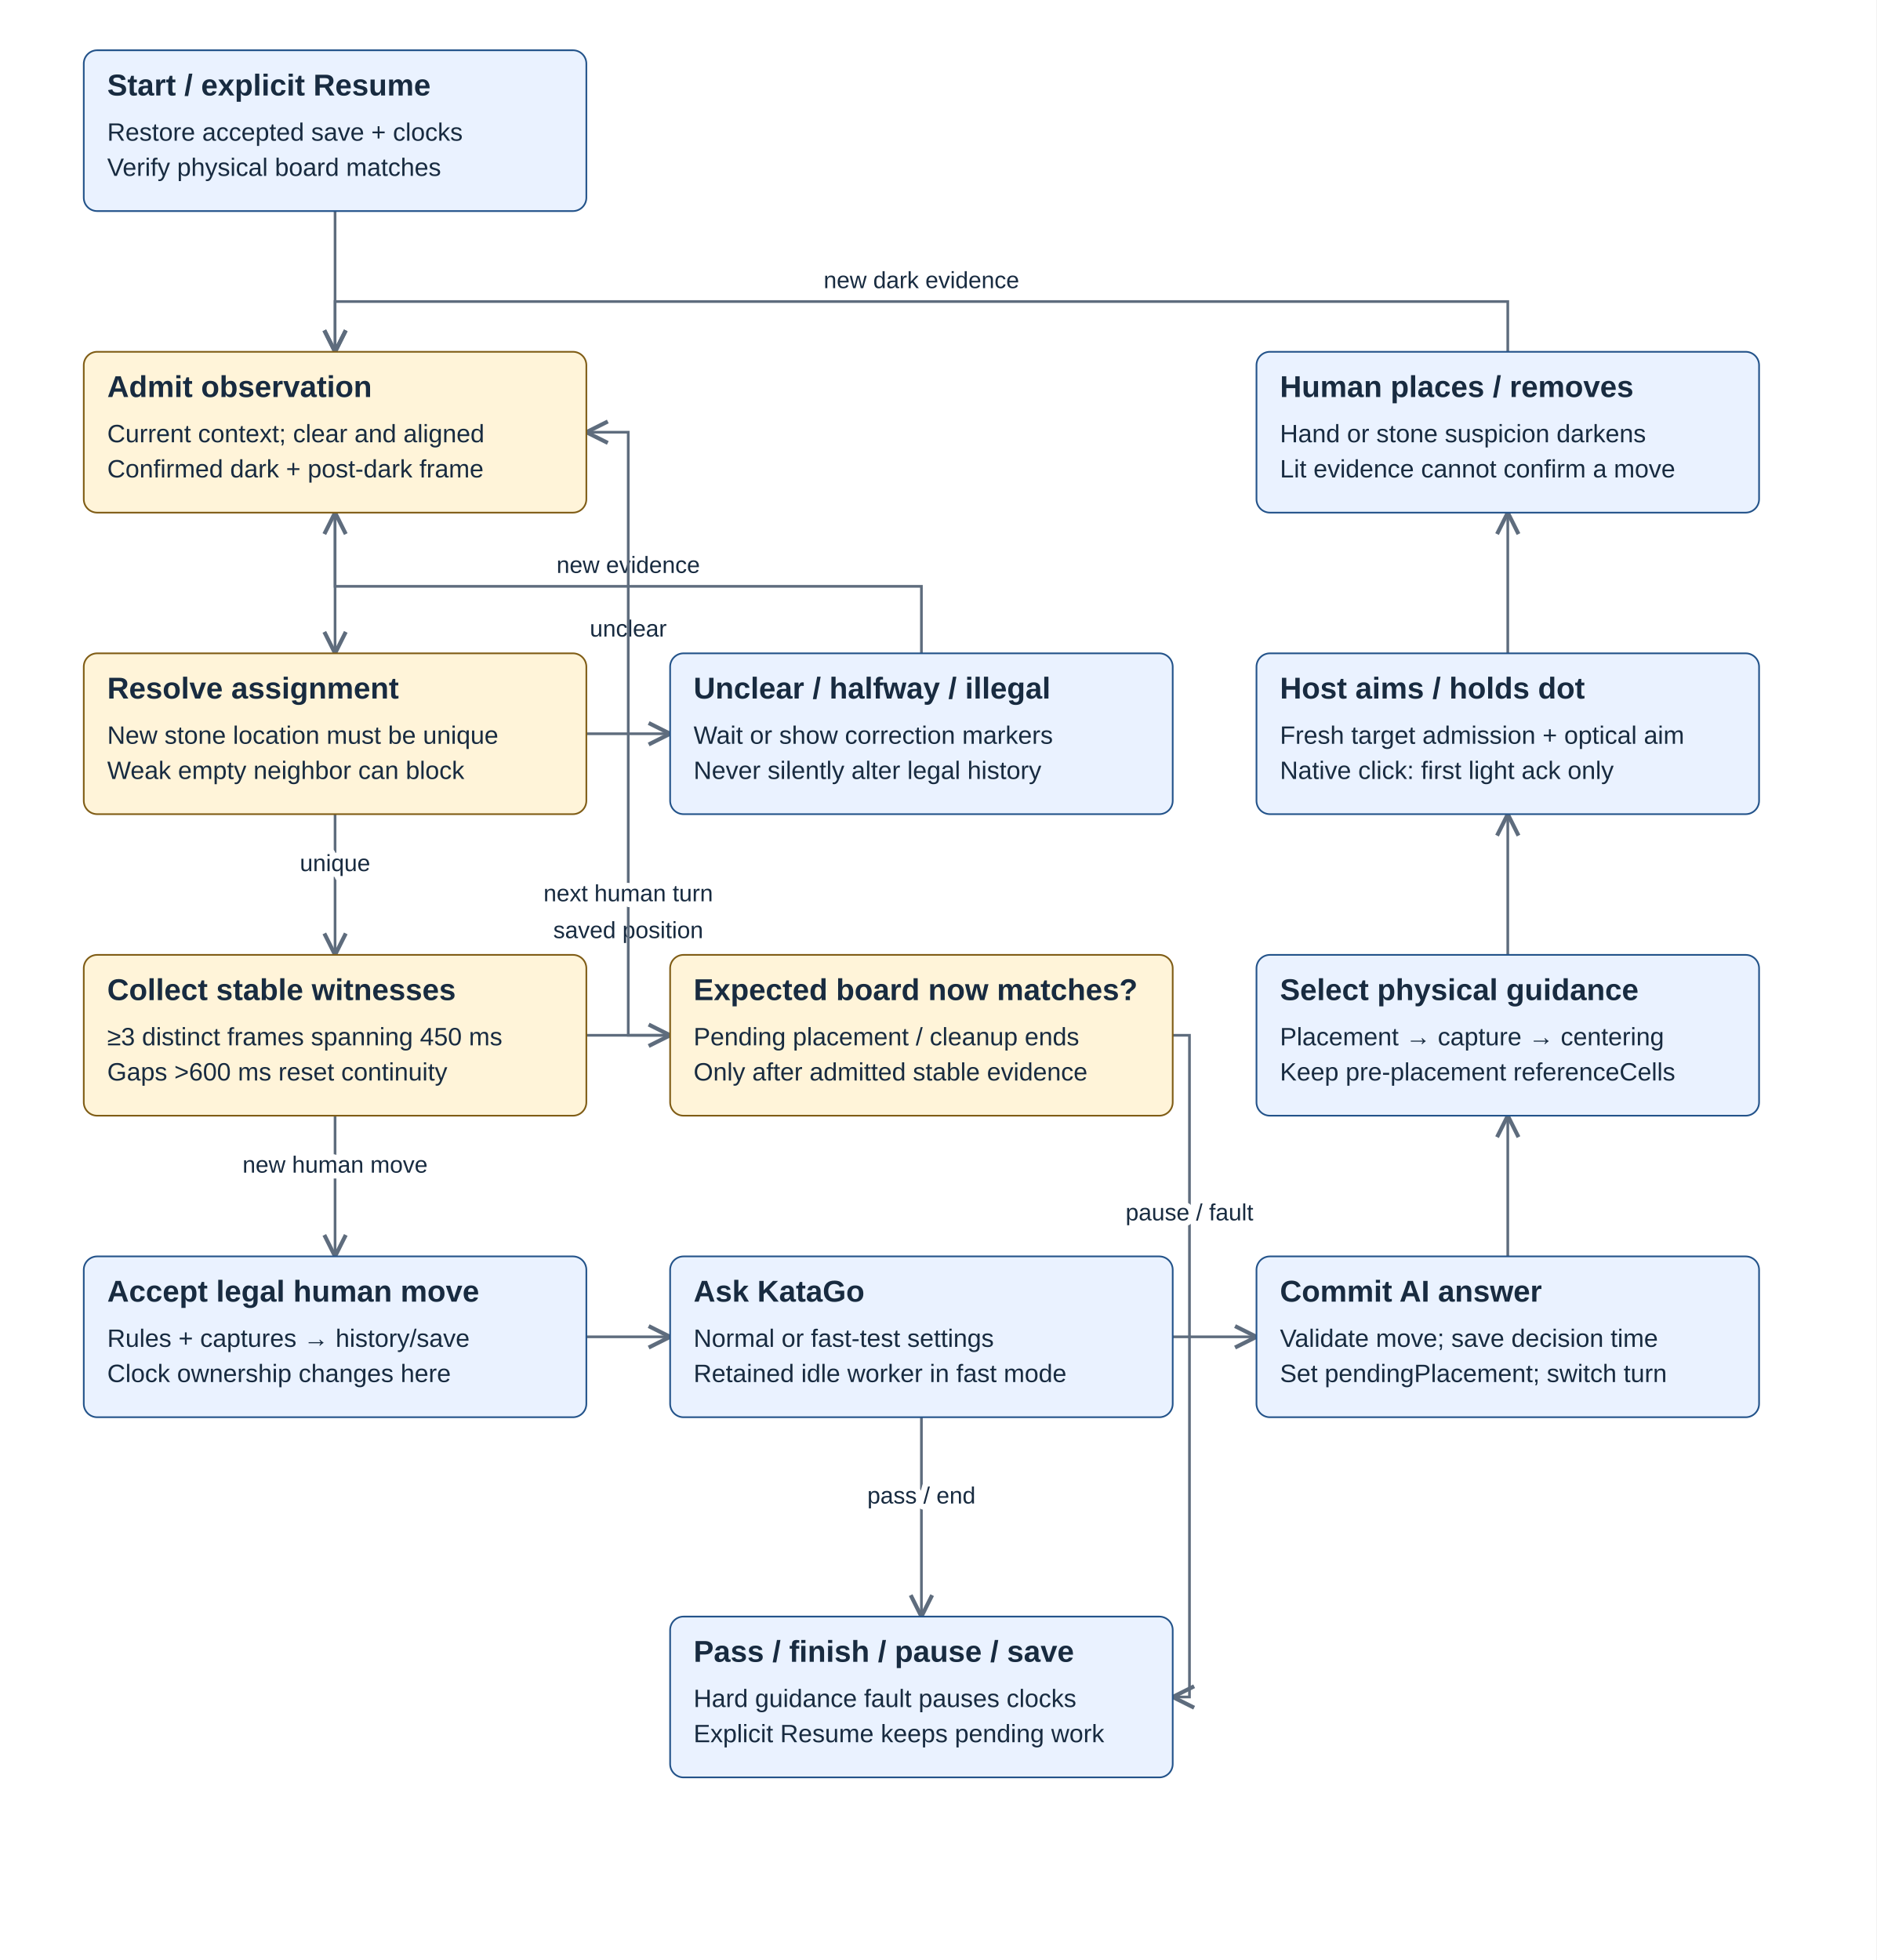
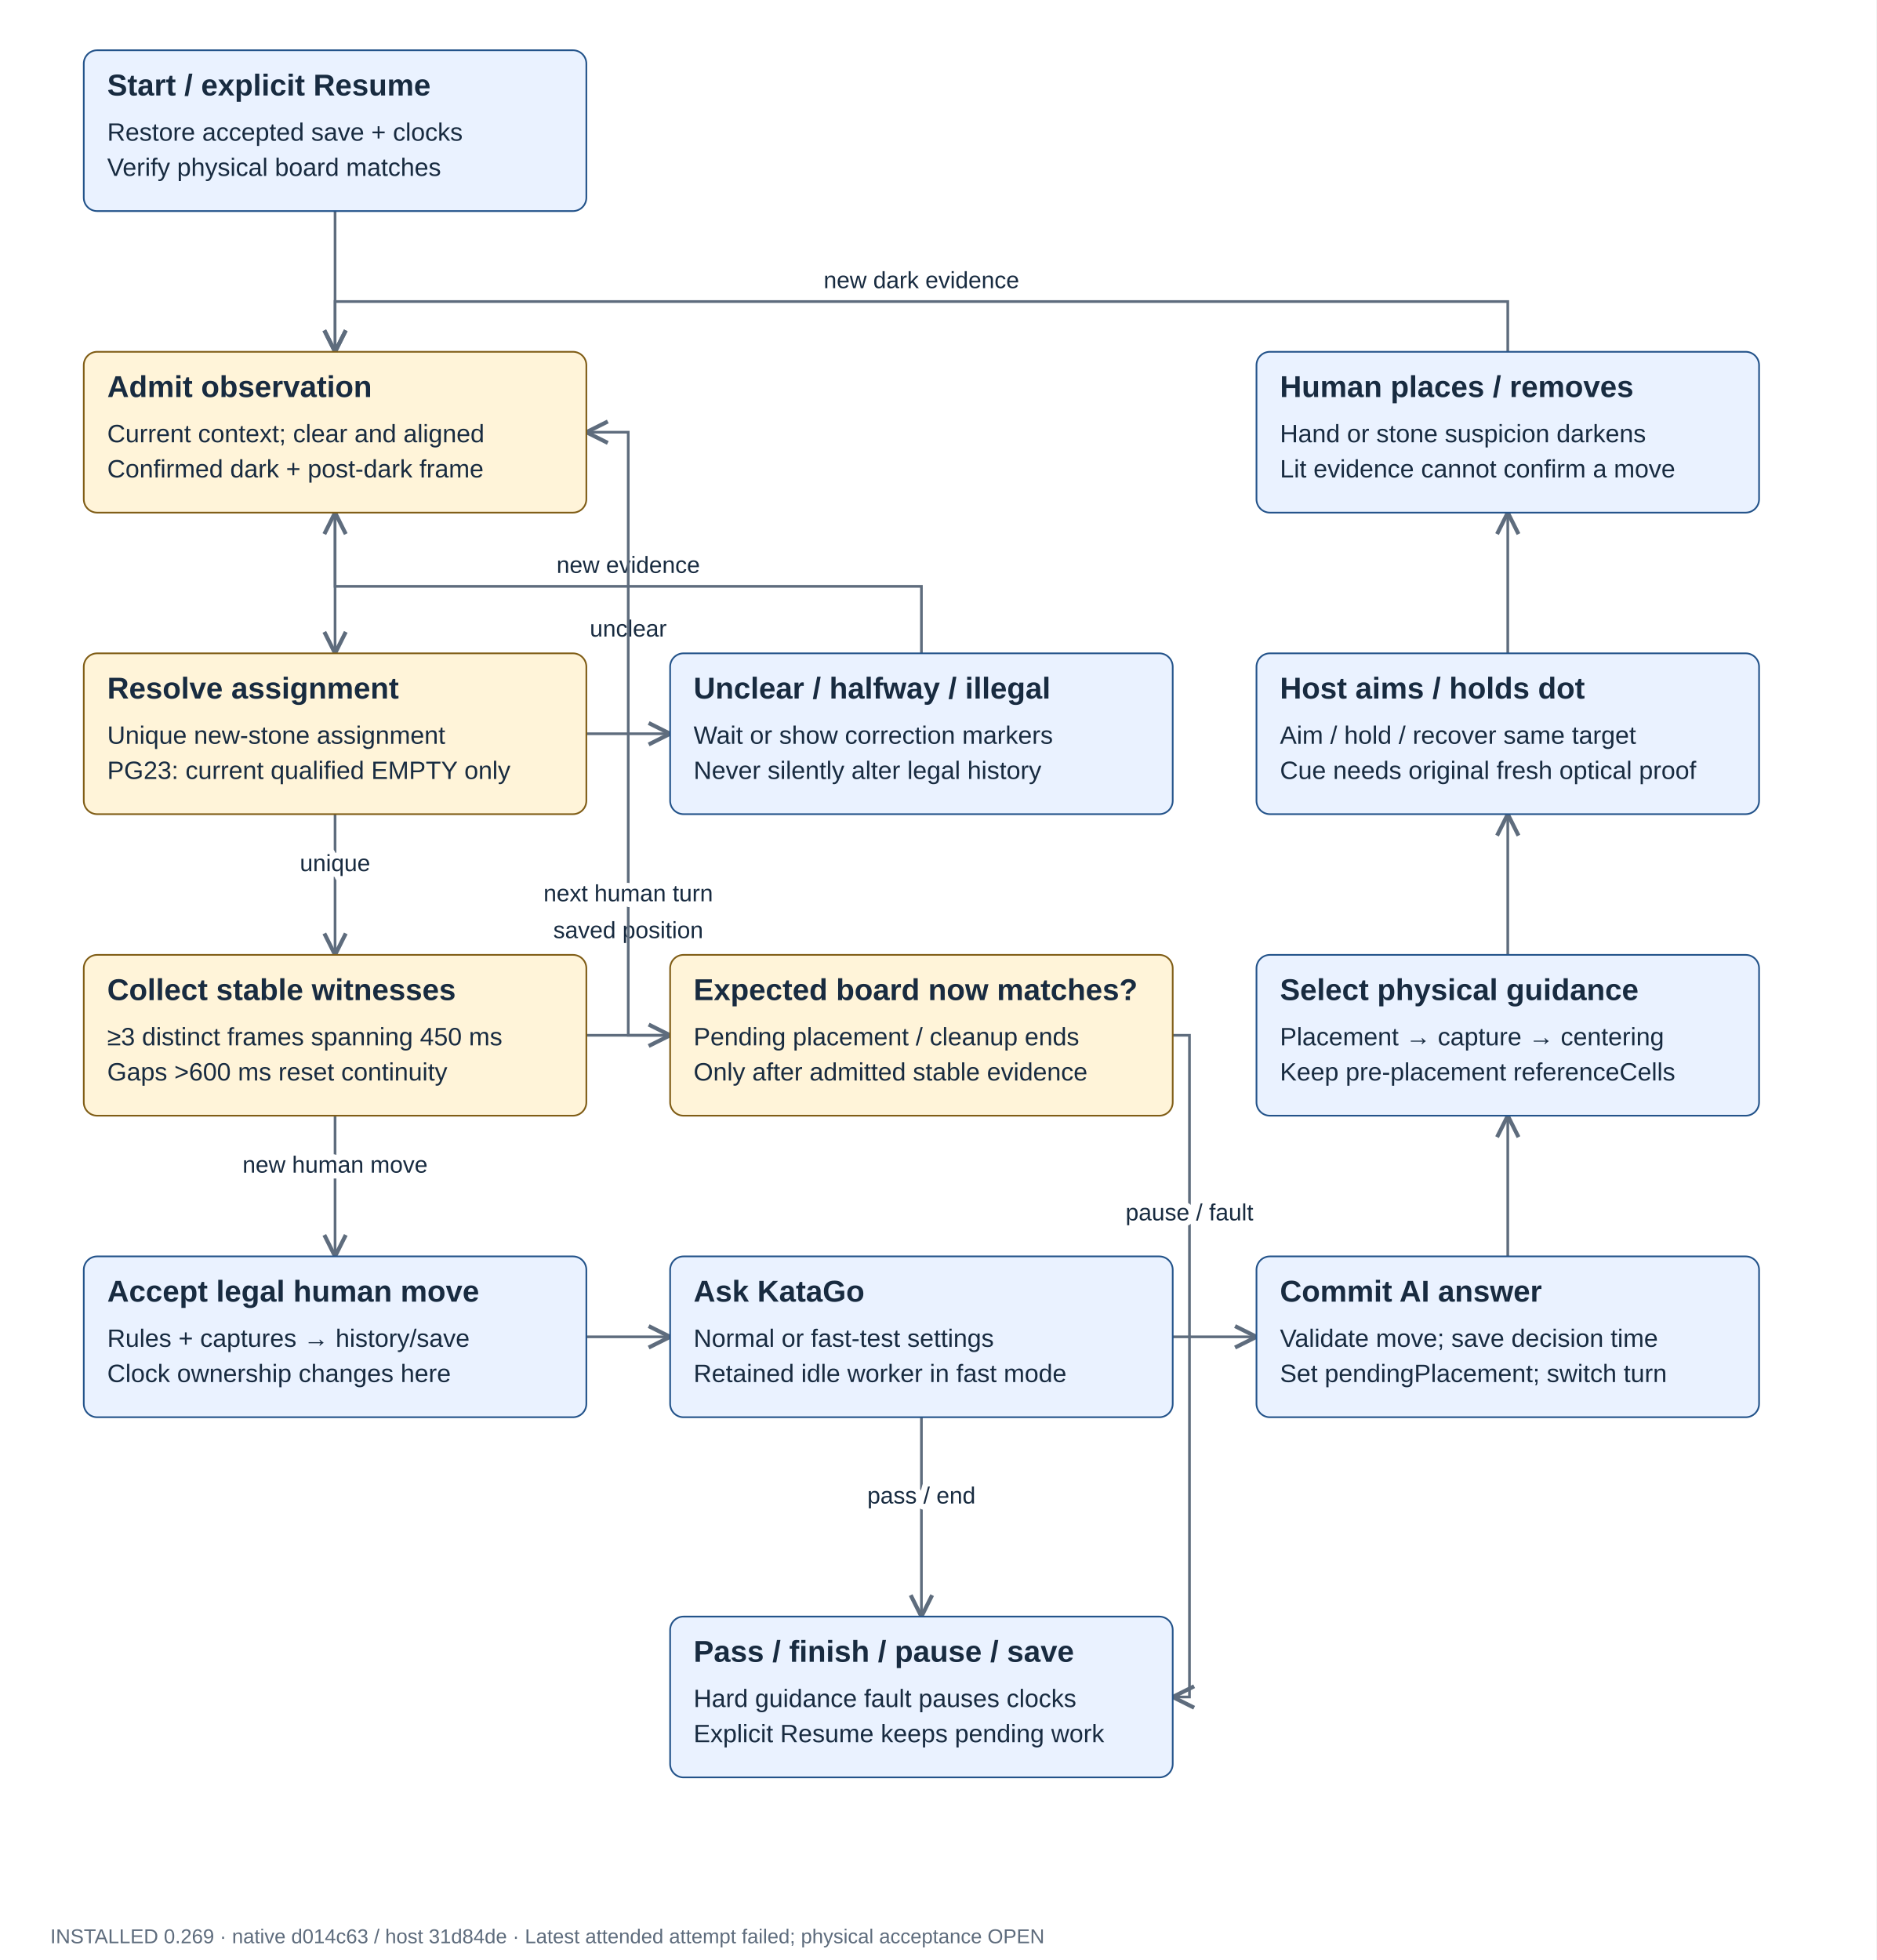
<svg xmlns="http://www.w3.org/2000/svg" viewBox="0 0 1120 1170" width="1120" height="1170" role="img" aria-labelledby="gameplay-title gameplay-desc">
  <defs>
    <marker id="arrow" markerWidth="10" markerHeight="10" refX="9" refY="5" orient="auto-start-reverse">
      <path d="M 1 1 L 9 5 L 1 9" fill="none" stroke="#5e6c7d" stroke-width="1.5" />
    </marker>
  </defs>
  <style>text{font-family:Arial,Helvetica,sans-serif;fill:#182b40}.edge-label{font-size:14px;paint-order:stroke;stroke:#fff;stroke-width:7px;stroke-linejoin:round}.node-title{font-size:18px;font-weight:600}.node-body{font-size:15px}</style>
  <rect width="100%" height="100%" fill="#fff" />
  <polyline points="200.0,126.0 200.0,210.0" fill="none" stroke="#5e6c7d" stroke-width="1.6" marker-end="url(#arrow)" />
  <polyline points="200.0,306.0 200.0,390.0" fill="none" stroke="#5e6c7d" stroke-width="1.6" marker-end="url(#arrow)" />
  <polyline points="200.0,486.0 200.0,570.0" fill="none" stroke="#5e6c7d" stroke-width="1.6" marker-end="url(#arrow)" />
  <text class="edge-label" x="200.0" y="520.0" text-anchor="middle">unique</text>
  <polyline points="350.0,438.0 400.0,438.0" fill="none" stroke="#5e6c7d" stroke-width="1.6" marker-end="url(#arrow)" />
  <text class="edge-label" x="375.0" y="380.0" text-anchor="middle">unclear</text>
  <polyline points="550.0,390.0 550,350 200,350 200.0,306.0" fill="none" stroke="#5e6c7d" stroke-width="1.6" marker-end="url(#arrow)" />
  <text class="edge-label" x="375.0" y="342.0" text-anchor="middle">new evidence</text>
  <polyline points="200.0,666.0 200.0,750.0" fill="none" stroke="#5e6c7d" stroke-width="1.6" marker-end="url(#arrow)" />
  <text class="edge-label" x="200.0" y="700.0" text-anchor="middle">new human move</text>
  <polyline points="350.0,618.0 400.0,618.0" fill="none" stroke="#5e6c7d" stroke-width="1.6" marker-end="url(#arrow)" />
  <text class="edge-label" x="375.0" y="560.0" text-anchor="middle">saved position</text>
  <polyline points="350.0,798.0 400.0,798.0" fill="none" stroke="#5e6c7d" stroke-width="1.6" marker-end="url(#arrow)" />
  <polyline points="700.0,798.0 750.0,798.0" fill="none" stroke="#5e6c7d" stroke-width="1.6" marker-end="url(#arrow)" />
  <polyline points="900.0,750.0 900.0,666.0" fill="none" stroke="#5e6c7d" stroke-width="1.6" marker-end="url(#arrow)" />
  <polyline points="900.0,570.0 900.0,486.0" fill="none" stroke="#5e6c7d" stroke-width="1.6" marker-end="url(#arrow)" />
  <polyline points="900.0,390.0 900.0,306.0" fill="none" stroke="#5e6c7d" stroke-width="1.6" marker-end="url(#arrow)" />
  <polyline points="900.0,210.0 900,180 200,180 200.0,210.0" fill="none" stroke="#5e6c7d" stroke-width="1.6" marker-end="url(#arrow)" />
  <text class="edge-label" x="550.0" y="172.0" text-anchor="middle">new dark evidence</text>
  <polyline points="400.0,618.0 375,618 375,258 350.0,258.0" fill="none" stroke="#5e6c7d" stroke-width="1.6" marker-end="url(#arrow)" />
  <text class="edge-label" x="375.0" y="538.0" text-anchor="middle">next human turn</text>
  <polyline points="550.0,846.0 550.0,965.0" fill="none" stroke="#5e6c7d" stroke-width="1.6" marker-end="url(#arrow)" />
  <text class="edge-label" x="550.0" y="897.5" text-anchor="middle">pass / end</text>
  <polyline points="700.0,618.0 710,618 710,1013 700.0,1013.0" fill="none" stroke="#5e6c7d" stroke-width="1.6" marker-end="url(#arrow)" />
  <text class="edge-label" x="710.0" y="728.5" text-anchor="middle">pause / fault</text>
  <g data-node="resume">
    <rect x="50" y="30" width="300" height="96" rx="8" fill="#eaf2ff" stroke="#23538a" />
    <text class="node-title" x="64" y="57">Start / explicit Resume</text>
    <text class="node-body" x="64" y="84">Restore accepted save + clocks</text>
    <text class="node-body" x="64" y="105">Verify physical board matches</text>
  </g>
  <g data-node="observe">
    <rect x="50" y="210" width="300" height="96" rx="8" fill="#fff4d9" stroke="#805d16" />
    <text class="node-title" x="64" y="237">Admit observation</text>
    <text class="node-body" x="64" y="264">Current context; clear and aligned</text>
    <text class="node-body" x="64" y="285">Confirmed dark + post-dark frame</text>
  </g>
  <g data-node="ambiguity">
    <rect x="50" y="390" width="300" height="96" rx="8" fill="#fff4d9" stroke="#805d16" />
    <text class="node-title" x="64" y="417">Resolve assignment</text>
-     <text class="node-body" x="64" y="444">New stone location must be unique</text>
-     <text class="node-body" x="64" y="465">Weak empty neighbor can block</text>
+     <text class="node-body" x="64" y="444">Unique new-stone assignment</text>
+     <text class="node-body" x="64" y="465">PG23: current qualified EMPTY only</text>
  </g>
  <g data-node="stable">
    <rect x="50" y="570" width="300" height="96" rx="8" fill="#fff4d9" stroke="#805d16" />
    <text class="node-title" x="64" y="597">Collect stable witnesses</text>
    <text class="node-body" x="64" y="624">≥3 distinct frames spanning 450 ms</text>
    <text class="node-body" x="64" y="645">Gaps &gt;600 ms reset continuity</text>
  </g>
  <g data-node="legal">
    <rect x="50" y="750" width="300" height="96" rx="8" fill="#eaf2ff" stroke="#23538a" />
    <text class="node-title" x="64" y="777">Accept legal human move</text>
    <text class="node-body" x="64" y="804">Rules + captures → history/save</text>
    <text class="node-body" x="64" y="825">Clock ownership changes here</text>
  </g>
  <g data-node="ai">
    <rect x="400" y="750" width="300" height="96" rx="8" fill="#eaf2ff" stroke="#23538a" />
    <text class="node-title" x="414" y="777">Ask KataGo</text>
    <text class="node-body" x="414" y="804">Normal or fast-test settings</text>
    <text class="node-body" x="414" y="825">Retained idle worker in fast mode</text>
  </g>
  <g data-node="commit">
    <rect x="750" y="750" width="300" height="96" rx="8" fill="#eaf2ff" stroke="#23538a" />
    <text class="node-title" x="764" y="777">Commit AI answer</text>
    <text class="node-body" x="764" y="804">Validate move; save decision time</text>
    <text class="node-body" x="764" y="825">Set pendingPlacement; switch turn</text>
  </g>
  <g data-node="request">
    <rect x="750" y="570" width="300" height="96" rx="8" fill="#eaf2ff" stroke="#23538a" />
    <text class="node-title" x="764" y="597">Select physical guidance</text>
    <text class="node-body" x="764" y="624">Placement → capture → centering</text>
    <text class="node-body" x="764" y="645">Keep pre-placement referenceCells</text>
  </g>
  <g data-node="aim">
    <rect x="750" y="390" width="300" height="96" rx="8" fill="#eaf2ff" stroke="#23538a" />
    <text class="node-title" x="764" y="417">Host aims / holds dot</text>
-     <text class="node-body" x="764" y="444">Fresh target admission + optical aim</text>
-     <text class="node-body" x="764" y="465">Native click: first light ack only</text>
+     <text class="node-body" x="764" y="444">Aim / hold / recover same target</text>
+     <text class="node-body" x="764" y="465">Cue needs original fresh optical proof</text>
  </g>
  <g data-node="human">
    <rect x="750" y="210" width="300" height="96" rx="8" fill="#eaf2ff" stroke="#23538a" />
    <text class="node-title" x="764" y="237">Human places / removes</text>
    <text class="node-body" x="764" y="264">Hand or stone suspicion darkens</text>
    <text class="node-body" x="764" y="285">Lit evidence cannot confirm a move</text>
  </g>
  <g data-node="match">
    <rect x="400" y="570" width="300" height="96" rx="8" fill="#fff4d9" stroke="#805d16" />
    <text class="node-title" x="414" y="597">Expected board now matches?</text>
    <text class="node-body" x="414" y="624">Pending placement / cleanup ends</text>
    <text class="node-body" x="414" y="645">Only after admitted stable evidence</text>
  </g>
  <g data-node="wait">
    <rect x="400" y="390" width="300" height="96" rx="8" fill="#eaf2ff" stroke="#23538a" />
    <text class="node-title" x="414" y="417">Unclear / halfway / illegal</text>
    <text class="node-body" x="414" y="444">Wait or show correction markers</text>
    <text class="node-body" x="414" y="465">Never silently alter legal history</text>
  </g>
  <g data-node="end">
    <rect x="400" y="965" width="300" height="96" rx="8" fill="#eaf2ff" stroke="#23538a" />
    <text class="node-title" x="414" y="992">Pass / finish / pause / save</text>
    <text class="node-body" x="414" y="1019">Hard guidance fault pauses clocks</text>
    <text class="node-body" x="414" y="1040">Explicit Resume keeps pending work</text>
  </g>
+   <text x="30" y="1160" style="font-size:12px;fill:#5e6c7d">INSTALLED 0.269 · native d014c63 / host 31d84de · Latest attended attempt failed; physical acceptance OPEN</text>
</svg>
